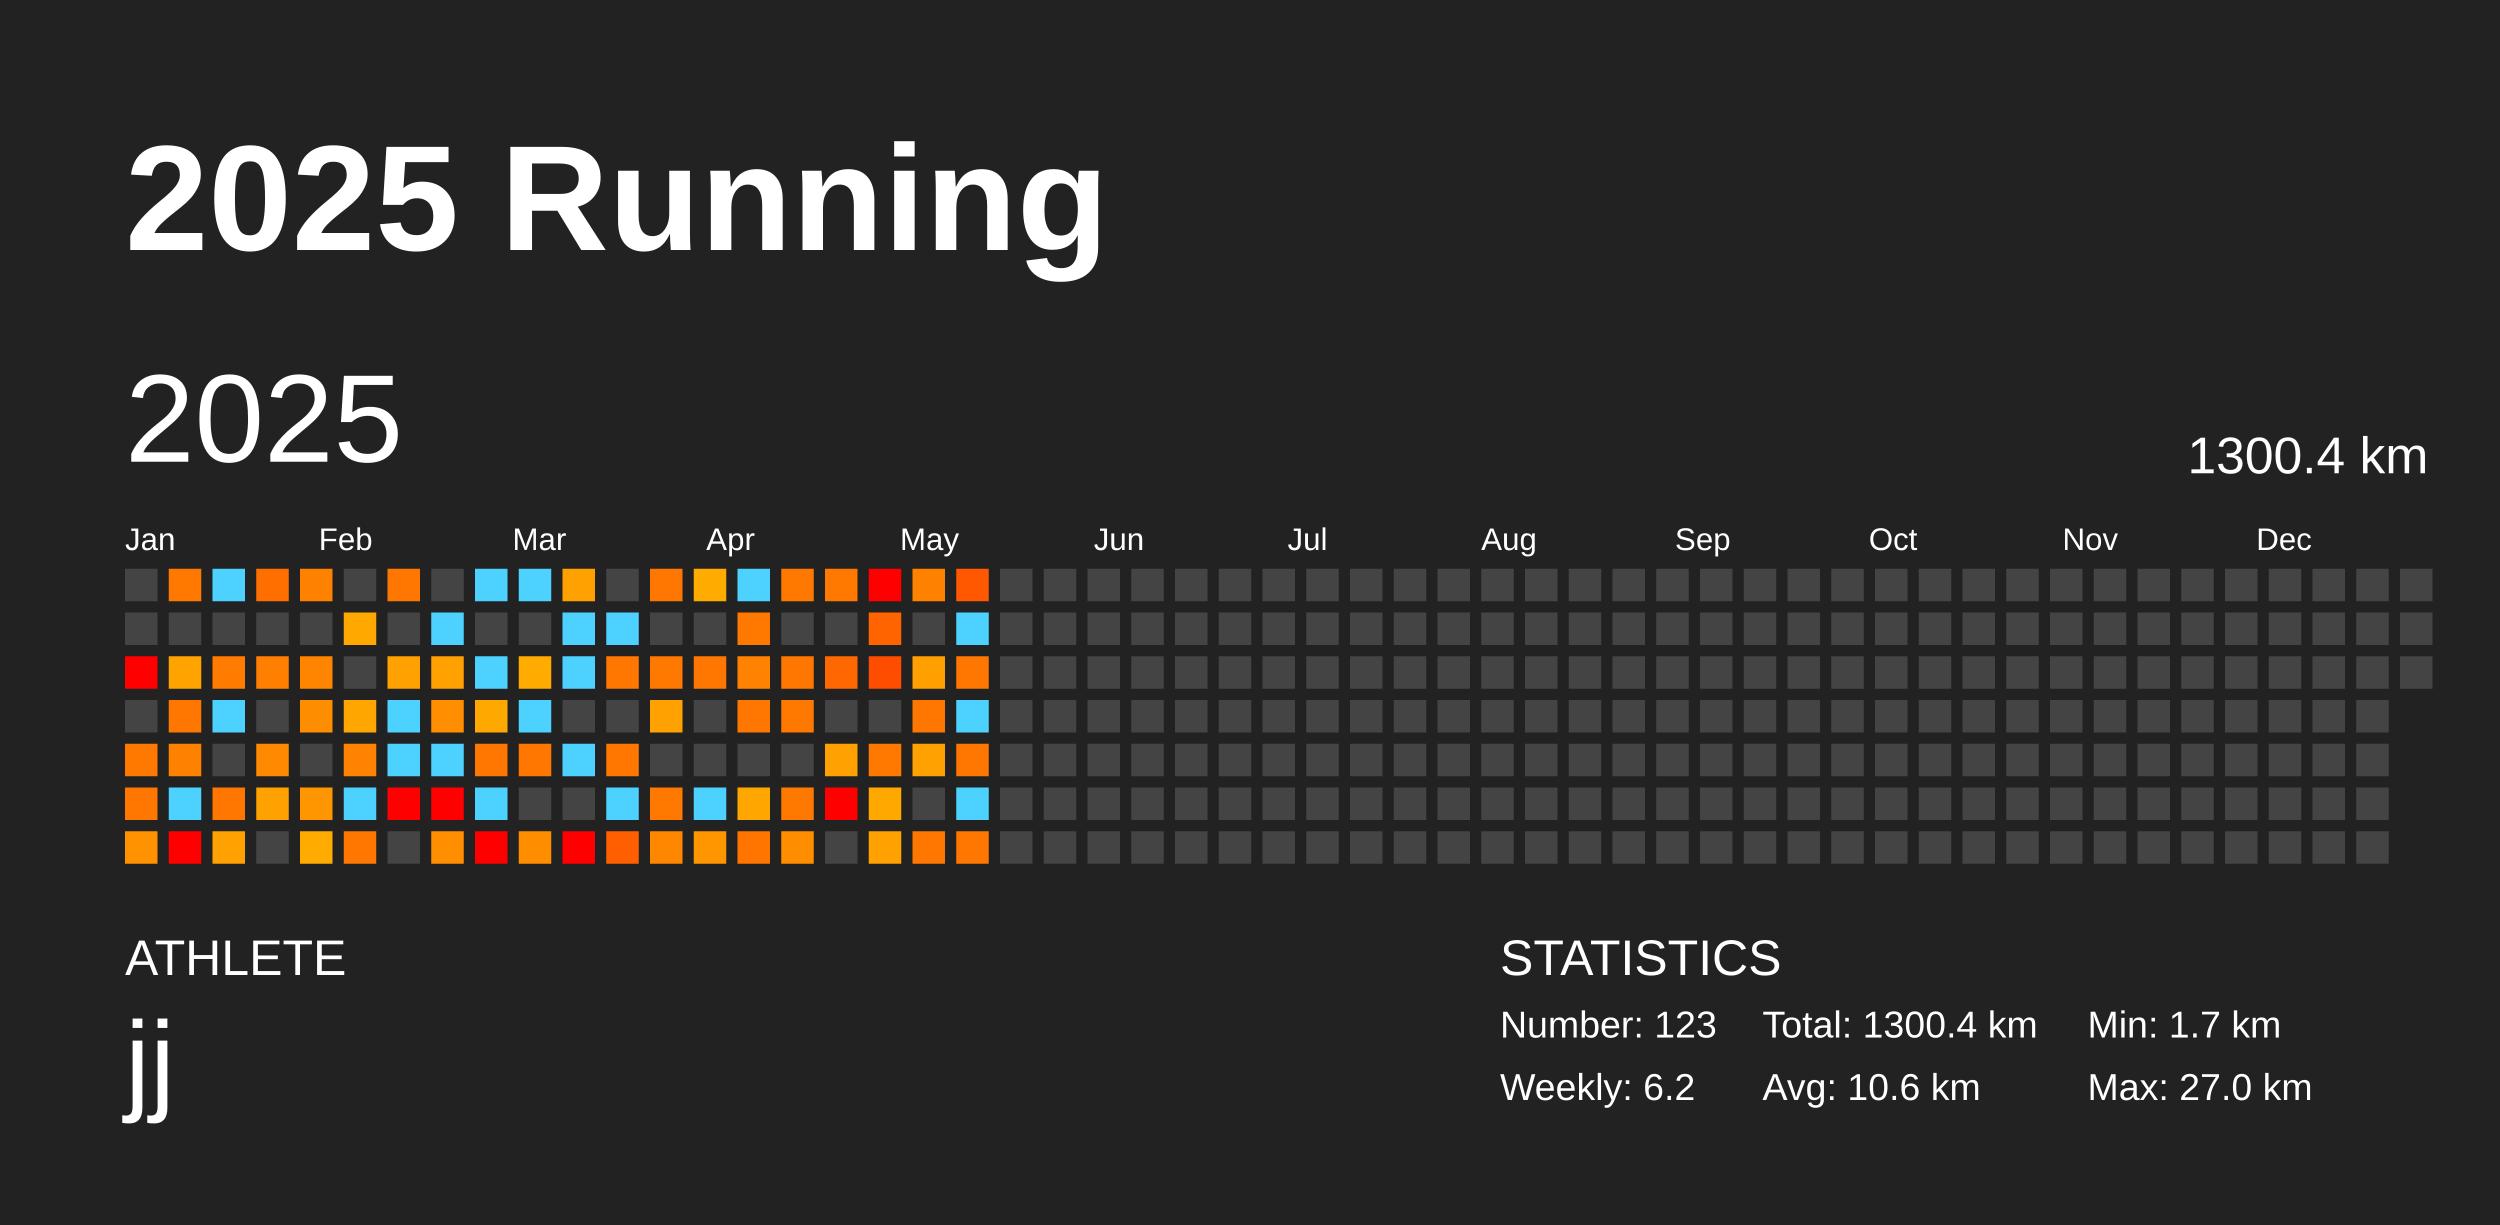
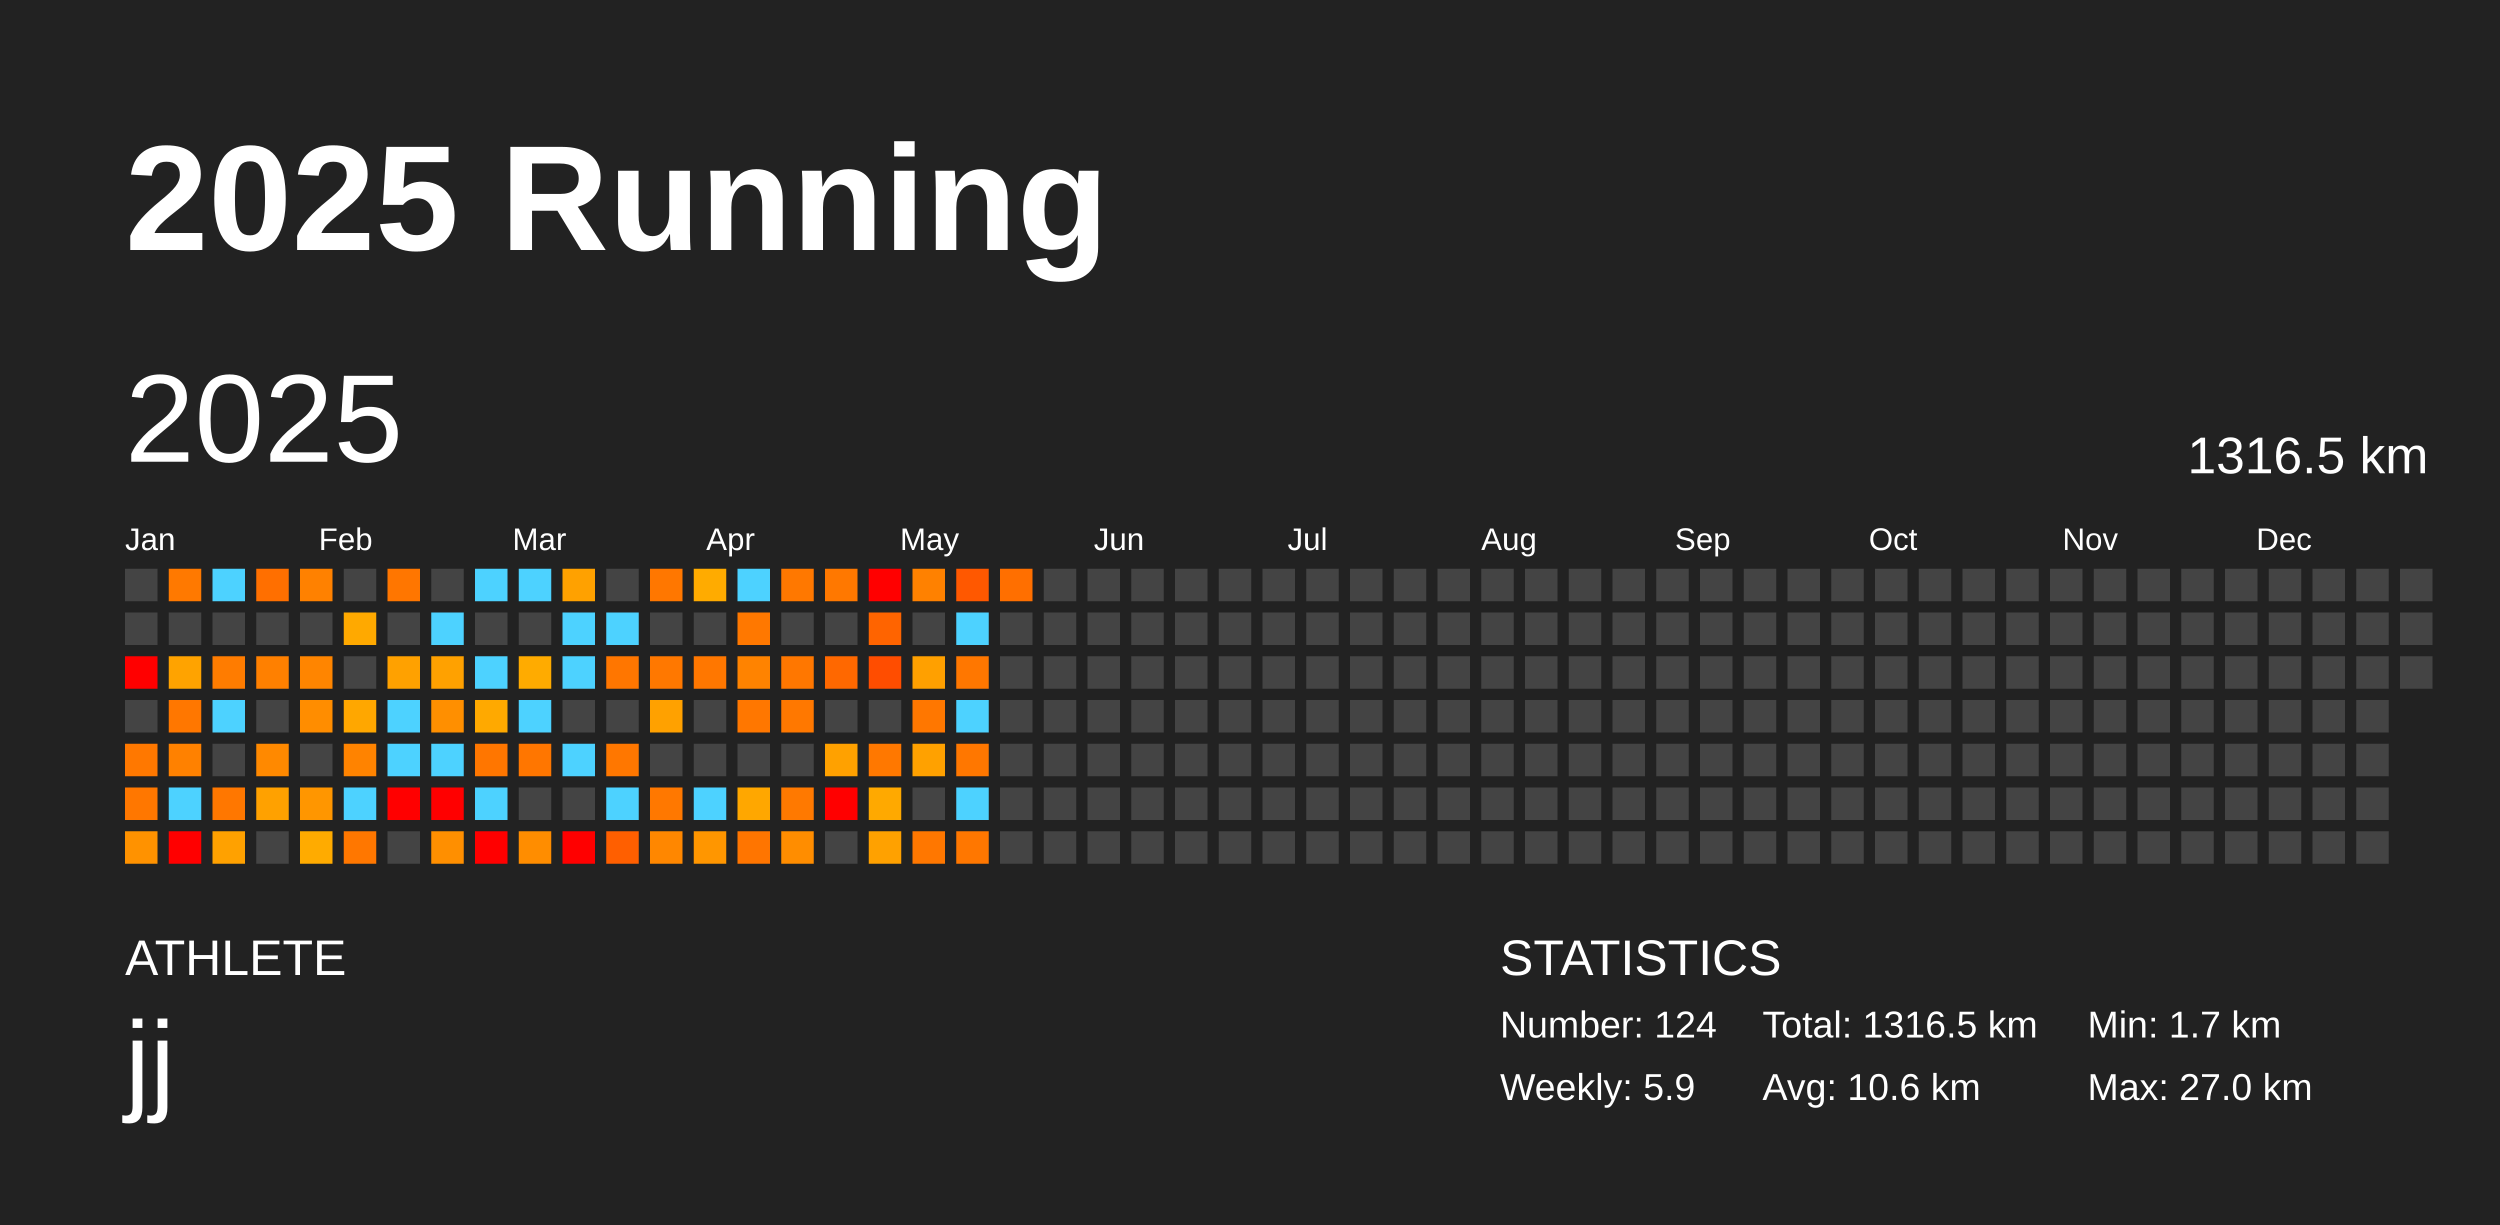
<svg xmlns="http://www.w3.org/2000/svg" baseProfile="full" height="98mm" version="1.1" viewBox="0,0,200,98" width="200mm">
  <defs />
  <rect fill="#222222" height="98" width="200" x="0" y="0" />
  <text fill="#FFFFFF" style="font-size:12px; font-family:Arial; font-weight:bold;" x="10" y="20">2025 Running</text>
  <text fill="#FFFFFF" style="font-size:4px; font-family:Arial" x="10" y="78">ATHLETE</text>
  <text fill="#FFFFFF" style="font-size:9px; font-family:Arial" x="10" y="88">jj</text>
  <text fill="#FFFFFF" style="font-size:4px; font-family:Arial" x="120" y="78">STATISTICS</text>
-   <text fill="#FFFFFF" style="font-size:3px; font-family:Arial" x="120" y="83">Number: 123</text>
-   <text fill="#FFFFFF" style="font-size:3px; font-family:Arial" x="120" y="88">Weekly: 6.2</text>
-   <text fill="#FFFFFF" style="font-size:3px; font-family:Arial" x="141" y="83">Total: 1300.4 km</text>
+   <text fill="#FFFFFF" style="font-size:3px; font-family:Arial" x="120" y="83">Number: 124</text>
+   <text fill="#FFFFFF" style="font-size:3px; font-family:Arial" x="120" y="88">Weekly: 5.9</text>
+   <text fill="#FFFFFF" style="font-size:3px; font-family:Arial" x="141" y="83">Total: 1316.5 km</text>
  <text fill="#FFFFFF" style="font-size:3px; font-family:Arial" x="141" y="88">Avg: 10.6 km</text>
  <text fill="#FFFFFF" style="font-size:3px; font-family:Arial" x="167" y="83">Min: 1.7 km</text>
  <text fill="#FFFFFF" style="font-size:3px; font-family:Arial" x="167" y="88">Max: 27.0 km</text>
  <text dominant-baseline="hanging" fill="#FFFFFF" style="font-size:10.0px; font-family:Arial;" x="10" y="30">2025</text>
-   <text dominant-baseline="hanging" fill="#FFFFFF" style="font-size:4.125px; font-family:Arial;" x="175" y="35">1300.4 km</text>
+   <text dominant-baseline="hanging" fill="#FFFFFF" style="font-size:4.125px; font-family:Arial;" x="175" y="35">1316.5 km</text>
  <text fill="#FFFFFF" style="font-size:2.5px; font-family:Arial" x="10.0" y="44">Jan</text>
  <text fill="#FFFFFF" style="font-size:2.5px; font-family:Arial" x="25.5" y="44">Feb</text>
  <text fill="#FFFFFF" style="font-size:2.5px; font-family:Arial" x="41.0" y="44">Mar</text>
  <text fill="#FFFFFF" style="font-size:2.5px; font-family:Arial" x="56.5" y="44">Apr</text>
  <text fill="#FFFFFF" style="font-size:2.5px; font-family:Arial" x="72.0" y="44">May</text>
  <text fill="#FFFFFF" style="font-size:2.5px; font-family:Arial" x="87.5" y="44">Jun</text>
  <text fill="#FFFFFF" style="font-size:2.5px; font-family:Arial" x="103.0" y="44">Jul</text>
  <text fill="#FFFFFF" style="font-size:2.5px; font-family:Arial" x="118.5" y="44">Aug</text>
  <text fill="#FFFFFF" style="font-size:2.5px; font-family:Arial" x="134.0" y="44">Sep</text>
  <text fill="#FFFFFF" style="font-size:2.5px; font-family:Arial" x="149.5" y="44">Oct</text>
  <text fill="#FFFFFF" style="font-size:2.5px; font-family:Arial" x="165.0" y="44">Nov</text>
  <text fill="#FFFFFF" style="font-size:2.5px; font-family:Arial" x="180.5" y="44">Dec</text>
  <rect fill="#444444" height="2.6" width="2.6" x="10.0" y="45.5" />
  <rect fill="#444444" height="2.6" width="2.6" x="10.0" y="49.0" />
  <rect fill="red" height="2.6" width="2.6" x="10.0" y="52.5" />
  <rect fill="#444444" height="2.6" width="2.6" x="10.0" y="56.0" />
  <rect fill="#ff7800" height="2.6" width="2.6" x="10.0" y="59.5" />
  <rect fill="#ff7700" height="2.6" width="2.6" x="10.0" y="63.0" />
  <rect fill="#ff9200" height="2.6" width="2.6" x="10.0" y="66.5" />
  <rect fill="#ff7900" height="2.6" width="2.6" x="13.5" y="45.5" />
  <rect fill="#444444" height="2.6" width="2.6" x="13.5" y="49.0" />
  <rect fill="#ffa300" height="2.6" width="2.6" x="13.5" y="52.5" />
  <rect fill="#ff7700" height="2.6" width="2.6" x="13.5" y="56.0" />
  <rect fill="#ff8100" height="2.6" width="2.6" x="13.5" y="59.5" />
  <rect fill="#4dd2ff" height="2.6" width="2.6" x="13.5" y="63.0" />
  <rect fill="red" height="2.6" width="2.6" x="13.5" y="66.5" />
  <rect fill="#4dd2ff" height="2.6" width="2.6" x="17.0" y="45.5" />
  <rect fill="#444444" height="2.6" width="2.6" x="17.0" y="49.0" />
  <rect fill="#ff7c00" height="2.6" width="2.6" x="17.0" y="52.5" />
  <rect fill="#4dd2ff" height="2.6" width="2.6" x="17.0" y="56.0" />
  <rect fill="#444444" height="2.6" width="2.6" x="17.0" y="59.5" />
  <rect fill="#ff7700" height="2.6" width="2.6" x="17.0" y="63.0" />
  <rect fill="#ffa100" height="2.6" width="2.6" x="17.0" y="66.5" />
  <rect fill="#ff6f00" height="2.6" width="2.6" x="20.5" y="45.5" />
  <rect fill="#444444" height="2.6" width="2.6" x="20.5" y="49.0" />
  <rect fill="#ff8000" height="2.6" width="2.6" x="20.5" y="52.5" />
  <rect fill="#444444" height="2.6" width="2.6" x="20.5" y="56.0" />
  <rect fill="#ff8900" height="2.6" width="2.6" x="20.5" y="59.5" />
  <rect fill="#ffa100" height="2.6" width="2.6" x="20.5" y="63.0" />
  <rect fill="#444444" height="2.6" width="2.6" x="20.5" y="66.5" />
  <rect fill="#ff8100" height="2.6" width="2.6" x="24.0" y="45.5" />
  <rect fill="#444444" height="2.6" width="2.6" x="24.0" y="49.0" />
  <rect fill="#ff8500" height="2.6" width="2.6" x="24.0" y="52.5" />
  <rect fill="#ff8d00" height="2.6" width="2.6" x="24.0" y="56.0" />
  <rect fill="#444444" height="2.6" width="2.6" x="24.0" y="59.5" />
  <rect fill="#ff9600" height="2.6" width="2.6" x="24.0" y="63.0" />
  <rect fill="#ffab00" height="2.6" width="2.6" x="24.0" y="66.5" />
  <rect fill="#444444" height="2.6" width="2.6" x="27.5" y="45.5" />
  <rect fill="#ffa900" height="2.6" width="2.6" x="27.5" y="49.0" />
  <rect fill="#444444" height="2.6" width="2.6" x="27.5" y="52.5" />
  <rect fill="#ffa700" height="2.6" width="2.6" x="27.5" y="56.0" />
  <rect fill="#ff8300" height="2.6" width="2.6" x="27.5" y="59.5" />
  <rect fill="#4dd2ff" height="2.6" width="2.6" x="27.5" y="63.0" />
  <rect fill="#ff7700" height="2.6" width="2.6" x="27.5" y="66.5" />
  <rect fill="#ff7600" height="2.6" width="2.6" x="31.0" y="45.5" />
  <rect fill="#444444" height="2.6" width="2.6" x="31.0" y="49.0" />
  <rect fill="#ffa100" height="2.6" width="2.6" x="31.0" y="52.5" />
  <rect fill="#4dd2ff" height="2.6" width="2.6" x="31.0" y="56.0" />
  <rect fill="#4dd2ff" height="2.6" width="2.6" x="31.0" y="59.5" />
  <rect fill="red" height="2.6" width="2.6" x="31.0" y="63.0" />
  <rect fill="#444444" height="2.6" width="2.6" x="31.0" y="66.5" />
  <rect fill="#444444" height="2.6" width="2.6" x="34.5" y="45.5" />
  <rect fill="#4dd2ff" height="2.6" width="2.6" x="34.5" y="49.0" />
  <rect fill="#ffa100" height="2.6" width="2.6" x="34.5" y="52.5" />
  <rect fill="#ff8f00" height="2.6" width="2.6" x="34.5" y="56.0" />
  <rect fill="#4dd2ff" height="2.6" width="2.6" x="34.5" y="59.5" />
  <rect fill="red" height="2.6" width="2.6" x="34.5" y="63.0" />
  <rect fill="#ff8f00" height="2.6" width="2.6" x="34.5" y="66.5" />
  <rect fill="#4dd2ff" height="2.6" width="2.6" x="38.0" y="45.5" />
  <rect fill="#444444" height="2.6" width="2.6" x="38.0" y="49.0" />
  <rect fill="#4dd2ff" height="2.6" width="2.6" x="38.0" y="52.5" />
  <rect fill="#ffa900" height="2.6" width="2.6" x="38.0" y="56.0" />
  <rect fill="#ff7600" height="2.6" width="2.6" x="38.0" y="59.5" />
  <rect fill="#4dd2ff" height="2.6" width="2.6" x="38.0" y="63.0" />
  <rect fill="red" height="2.6" width="2.6" x="38.0" y="66.5" />
  <rect fill="#4dd2ff" height="2.6" width="2.6" x="41.5" y="45.5" />
  <rect fill="#444444" height="2.6" width="2.6" x="41.5" y="49.0" />
  <rect fill="#ffab00" height="2.6" width="2.6" x="41.5" y="52.5" />
  <rect fill="#4dd2ff" height="2.6" width="2.6" x="41.5" y="56.0" />
  <rect fill="#ff7600" height="2.6" width="2.6" x="41.5" y="59.5" />
  <rect fill="#444444" height="2.6" width="2.6" x="41.5" y="63.0" />
  <rect fill="#ff8d00" height="2.6" width="2.6" x="41.5" y="66.5" />
  <rect fill="#ffa100" height="2.6" width="2.6" x="45.0" y="45.5" />
  <rect fill="#4dd2ff" height="2.6" width="2.6" x="45.0" y="49.0" />
  <rect fill="#4dd2ff" height="2.6" width="2.6" x="45.0" y="52.5" />
  <rect fill="#444444" height="2.6" width="2.6" x="45.0" y="56.0" />
  <rect fill="#4dd2ff" height="2.6" width="2.6" x="45.0" y="59.5" />
  <rect fill="#444444" height="2.6" width="2.6" x="45.0" y="63.0" />
  <rect fill="red" height="2.6" width="2.6" x="45.0" y="66.5" />
  <rect fill="#444444" height="2.6" width="2.6" x="48.5" y="45.5" />
  <rect fill="#4dd2ff" height="2.6" width="2.6" x="48.5" y="49.0" />
  <rect fill="#ff7600" height="2.6" width="2.6" x="48.5" y="52.5" />
  <rect fill="#444444" height="2.6" width="2.6" x="48.5" y="56.0" />
  <rect fill="#ff7700" height="2.6" width="2.6" x="48.5" y="59.5" />
  <rect fill="#4dd2ff" height="2.6" width="2.6" x="48.5" y="63.0" />
  <rect fill="#ff5f00" height="2.6" width="2.6" x="48.5" y="66.5" />
  <rect fill="#ff7700" height="2.6" width="2.6" x="52.0" y="45.5" />
  <rect fill="#444444" height="2.6" width="2.6" x="52.0" y="49.0" />
  <rect fill="#ff7800" height="2.6" width="2.6" x="52.0" y="52.5" />
  <rect fill="#ffa100" height="2.6" width="2.6" x="52.0" y="56.0" />
  <rect fill="#444444" height="2.6" width="2.6" x="52.0" y="59.5" />
  <rect fill="#ff7800" height="2.6" width="2.6" x="52.0" y="63.0" />
  <rect fill="#ff8700" height="2.6" width="2.6" x="52.0" y="66.5" />
  <rect fill="#ffab00" height="2.6" width="2.6" x="55.5" y="45.5" />
  <rect fill="#444444" height="2.6" width="2.6" x="55.5" y="49.0" />
  <rect fill="#ff7700" height="2.6" width="2.6" x="55.5" y="52.5" />
  <rect fill="#444444" height="2.6" width="2.6" x="55.5" y="56.0" />
  <rect fill="#444444" height="2.6" width="2.6" x="55.5" y="59.5" />
  <rect fill="#4dd2ff" height="2.6" width="2.6" x="55.5" y="63.0" />
  <rect fill="#ff9600" height="2.6" width="2.6" x="55.5" y="66.5" />
  <rect fill="#4dd2ff" height="2.6" width="2.6" x="59.0" y="45.5" />
  <rect fill="#ff7800" height="2.6" width="2.6" x="59.0" y="49.0" />
  <rect fill="#ff8300" height="2.6" width="2.6" x="59.0" y="52.5" />
  <rect fill="#ff7700" height="2.6" width="2.6" x="59.0" y="56.0" />
  <rect fill="#444444" height="2.6" width="2.6" x="59.0" y="59.5" />
  <rect fill="#ffa700" height="2.6" width="2.6" x="59.0" y="63.0" />
  <rect fill="#ff7500" height="2.6" width="2.6" x="59.0" y="66.5" />
  <rect fill="#ff7800" height="2.6" width="2.6" x="62.5" y="45.5" />
  <rect fill="#444444" height="2.6" width="2.6" x="62.5" y="49.0" />
  <rect fill="#ff7700" height="2.6" width="2.6" x="62.5" y="52.5" />
  <rect fill="#ff7800" height="2.6" width="2.6" x="62.5" y="56.0" />
  <rect fill="#444444" height="2.6" width="2.6" x="62.5" y="59.5" />
  <rect fill="#ff7900" height="2.6" width="2.6" x="62.5" y="63.0" />
  <rect fill="#ff8d00" height="2.6" width="2.6" x="62.5" y="66.5" />
  <rect fill="#ff7800" height="2.6" width="2.6" x="66.0" y="45.5" />
  <rect fill="#444444" height="2.6" width="2.6" x="66.0" y="49.0" />
  <rect fill="#ff6800" height="2.6" width="2.6" x="66.0" y="52.5" />
  <rect fill="#444444" height="2.6" width="2.6" x="66.0" y="56.0" />
  <rect fill="#ffa100" height="2.6" width="2.6" x="66.0" y="59.5" />
  <rect fill="red" height="2.6" width="2.6" x="66.0" y="63.0" />
  <rect fill="#444444" height="2.6" width="2.6" x="66.0" y="66.5" />
  <rect fill="red" height="2.6" width="2.6" x="69.5" y="45.5" />
  <rect fill="#ff6400" height="2.6" width="2.6" x="69.5" y="49.0" />
  <rect fill="#ff4d00" height="2.6" width="2.6" x="69.5" y="52.5" />
  <rect fill="#444444" height="2.6" width="2.6" x="69.5" y="56.0" />
  <rect fill="#ff7800" height="2.6" width="2.6" x="69.5" y="59.5" />
  <rect fill="#ffa900" height="2.6" width="2.6" x="69.5" y="63.0" />
  <rect fill="#ffa100" height="2.6" width="2.6" x="69.5" y="66.5" />
  <rect fill="#ff8100" height="2.6" width="2.6" x="73.0" y="45.5" />
  <rect fill="#444444" height="2.6" width="2.6" x="73.0" y="49.0" />
  <rect fill="#ffa000" height="2.6" width="2.6" x="73.0" y="52.5" />
  <rect fill="#ff7700" height="2.6" width="2.6" x="73.0" y="56.0" />
  <rect fill="#ffa100" height="2.6" width="2.6" x="73.0" y="59.5" />
  <rect fill="#444444" height="2.6" width="2.6" x="73.0" y="63.0" />
  <rect fill="#ff7700" height="2.6" width="2.6" x="73.0" y="66.5" />
  <rect fill="#ff5800" height="2.6" width="2.6" x="76.5" y="45.5" />
  <rect fill="#4dd2ff" height="2.6" width="2.6" x="76.5" y="49.0" />
  <rect fill="#ff7700" height="2.6" width="2.6" x="76.5" y="52.5" />
  <rect fill="#4dd2ff" height="2.6" width="2.6" x="76.5" y="56.0" />
  <rect fill="#ff7700" height="2.6" width="2.6" x="76.5" y="59.5" />
  <rect fill="#4dd2ff" height="2.6" width="2.6" x="76.5" y="63.0" />
  <rect fill="#ff7700" height="2.6" width="2.6" x="76.5" y="66.5" />
-   <rect fill="#444444" height="2.6" width="2.6" x="80.0" y="45.5" />
+   <rect fill="#ff6f00" height="2.6" width="2.6" x="80.0" y="45.5" />
  <rect fill="#444444" height="2.6" width="2.6" x="80.0" y="49.0" />
  <rect fill="#444444" height="2.6" width="2.6" x="80.0" y="52.5" />
  <rect fill="#444444" height="2.6" width="2.6" x="80.0" y="56.0" />
  <rect fill="#444444" height="2.6" width="2.6" x="80.0" y="59.5" />
  <rect fill="#444444" height="2.6" width="2.6" x="80.0" y="63.0" />
  <rect fill="#444444" height="2.6" width="2.6" x="80.0" y="66.5" />
  <rect fill="#444444" height="2.6" width="2.6" x="83.5" y="45.5" />
  <rect fill="#444444" height="2.6" width="2.6" x="83.5" y="49.0" />
  <rect fill="#444444" height="2.6" width="2.6" x="83.5" y="52.5" />
  <rect fill="#444444" height="2.6" width="2.6" x="83.5" y="56.0" />
  <rect fill="#444444" height="2.6" width="2.6" x="83.5" y="59.5" />
  <rect fill="#444444" height="2.6" width="2.6" x="83.5" y="63.0" />
  <rect fill="#444444" height="2.6" width="2.6" x="83.5" y="66.5" />
  <rect fill="#444444" height="2.6" width="2.6" x="87.0" y="45.5" />
  <rect fill="#444444" height="2.6" width="2.6" x="87.0" y="49.0" />
  <rect fill="#444444" height="2.6" width="2.6" x="87.0" y="52.5" />
  <rect fill="#444444" height="2.6" width="2.6" x="87.0" y="56.0" />
  <rect fill="#444444" height="2.6" width="2.6" x="87.0" y="59.5" />
  <rect fill="#444444" height="2.6" width="2.6" x="87.0" y="63.0" />
  <rect fill="#444444" height="2.6" width="2.6" x="87.0" y="66.5" />
  <rect fill="#444444" height="2.6" width="2.6" x="90.5" y="45.5" />
  <rect fill="#444444" height="2.6" width="2.6" x="90.5" y="49.0" />
  <rect fill="#444444" height="2.6" width="2.6" x="90.5" y="52.5" />
  <rect fill="#444444" height="2.6" width="2.6" x="90.5" y="56.0" />
  <rect fill="#444444" height="2.6" width="2.6" x="90.5" y="59.5" />
  <rect fill="#444444" height="2.6" width="2.6" x="90.5" y="63.0" />
  <rect fill="#444444" height="2.6" width="2.6" x="90.5" y="66.5" />
  <rect fill="#444444" height="2.6" width="2.6" x="94.0" y="45.5" />
  <rect fill="#444444" height="2.6" width="2.6" x="94.0" y="49.0" />
  <rect fill="#444444" height="2.6" width="2.6" x="94.0" y="52.5" />
  <rect fill="#444444" height="2.6" width="2.6" x="94.0" y="56.0" />
  <rect fill="#444444" height="2.6" width="2.6" x="94.0" y="59.5" />
  <rect fill="#444444" height="2.6" width="2.6" x="94.0" y="63.0" />
  <rect fill="#444444" height="2.6" width="2.6" x="94.0" y="66.5" />
  <rect fill="#444444" height="2.6" width="2.6" x="97.5" y="45.5" />
  <rect fill="#444444" height="2.6" width="2.6" x="97.5" y="49.0" />
  <rect fill="#444444" height="2.6" width="2.6" x="97.5" y="52.5" />
  <rect fill="#444444" height="2.6" width="2.6" x="97.5" y="56.0" />
  <rect fill="#444444" height="2.6" width="2.6" x="97.5" y="59.5" />
  <rect fill="#444444" height="2.6" width="2.6" x="97.5" y="63.0" />
  <rect fill="#444444" height="2.6" width="2.6" x="97.5" y="66.5" />
  <rect fill="#444444" height="2.6" width="2.6" x="101.0" y="45.5" />
  <rect fill="#444444" height="2.6" width="2.6" x="101.0" y="49.0" />
  <rect fill="#444444" height="2.6" width="2.6" x="101.0" y="52.5" />
  <rect fill="#444444" height="2.6" width="2.6" x="101.0" y="56.0" />
  <rect fill="#444444" height="2.6" width="2.6" x="101.0" y="59.5" />
  <rect fill="#444444" height="2.6" width="2.6" x="101.0" y="63.0" />
  <rect fill="#444444" height="2.6" width="2.6" x="101.0" y="66.5" />
  <rect fill="#444444" height="2.6" width="2.6" x="104.5" y="45.5" />
  <rect fill="#444444" height="2.6" width="2.6" x="104.5" y="49.0" />
  <rect fill="#444444" height="2.6" width="2.6" x="104.5" y="52.5" />
  <rect fill="#444444" height="2.6" width="2.6" x="104.5" y="56.0" />
  <rect fill="#444444" height="2.6" width="2.6" x="104.5" y="59.5" />
  <rect fill="#444444" height="2.6" width="2.6" x="104.5" y="63.0" />
  <rect fill="#444444" height="2.6" width="2.6" x="104.5" y="66.5" />
  <rect fill="#444444" height="2.6" width="2.6" x="108.0" y="45.5" />
  <rect fill="#444444" height="2.6" width="2.6" x="108.0" y="49.0" />
  <rect fill="#444444" height="2.6" width="2.6" x="108.0" y="52.5" />
  <rect fill="#444444" height="2.6" width="2.6" x="108.0" y="56.0" />
  <rect fill="#444444" height="2.6" width="2.6" x="108.0" y="59.5" />
  <rect fill="#444444" height="2.6" width="2.6" x="108.0" y="63.0" />
  <rect fill="#444444" height="2.6" width="2.6" x="108.0" y="66.5" />
  <rect fill="#444444" height="2.6" width="2.6" x="111.5" y="45.5" />
  <rect fill="#444444" height="2.6" width="2.6" x="111.5" y="49.0" />
  <rect fill="#444444" height="2.6" width="2.6" x="111.5" y="52.5" />
  <rect fill="#444444" height="2.6" width="2.6" x="111.5" y="56.0" />
  <rect fill="#444444" height="2.6" width="2.6" x="111.5" y="59.5" />
  <rect fill="#444444" height="2.6" width="2.6" x="111.5" y="63.0" />
  <rect fill="#444444" height="2.6" width="2.6" x="111.5" y="66.5" />
  <rect fill="#444444" height="2.6" width="2.6" x="115.0" y="45.5" />
  <rect fill="#444444" height="2.6" width="2.6" x="115.0" y="49.0" />
  <rect fill="#444444" height="2.6" width="2.6" x="115.0" y="52.5" />
  <rect fill="#444444" height="2.6" width="2.6" x="115.0" y="56.0" />
  <rect fill="#444444" height="2.6" width="2.6" x="115.0" y="59.5" />
  <rect fill="#444444" height="2.6" width="2.6" x="115.0" y="63.0" />
  <rect fill="#444444" height="2.6" width="2.6" x="115.0" y="66.5" />
  <rect fill="#444444" height="2.6" width="2.6" x="118.5" y="45.5" />
  <rect fill="#444444" height="2.6" width="2.6" x="118.5" y="49.0" />
  <rect fill="#444444" height="2.6" width="2.6" x="118.5" y="52.5" />
  <rect fill="#444444" height="2.6" width="2.6" x="118.5" y="56.0" />
  <rect fill="#444444" height="2.6" width="2.6" x="118.5" y="59.5" />
  <rect fill="#444444" height="2.6" width="2.6" x="118.5" y="63.0" />
  <rect fill="#444444" height="2.6" width="2.6" x="118.5" y="66.5" />
  <rect fill="#444444" height="2.6" width="2.6" x="122.0" y="45.5" />
  <rect fill="#444444" height="2.6" width="2.6" x="122.0" y="49.0" />
  <rect fill="#444444" height="2.6" width="2.6" x="122.0" y="52.5" />
  <rect fill="#444444" height="2.6" width="2.6" x="122.0" y="56.0" />
  <rect fill="#444444" height="2.6" width="2.6" x="122.0" y="59.5" />
  <rect fill="#444444" height="2.6" width="2.6" x="122.0" y="63.0" />
  <rect fill="#444444" height="2.6" width="2.6" x="122.0" y="66.5" />
  <rect fill="#444444" height="2.6" width="2.6" x="125.5" y="45.5" />
  <rect fill="#444444" height="2.6" width="2.6" x="125.5" y="49.0" />
  <rect fill="#444444" height="2.6" width="2.6" x="125.5" y="52.5" />
  <rect fill="#444444" height="2.6" width="2.6" x="125.5" y="56.0" />
  <rect fill="#444444" height="2.6" width="2.6" x="125.5" y="59.5" />
  <rect fill="#444444" height="2.6" width="2.6" x="125.5" y="63.0" />
  <rect fill="#444444" height="2.6" width="2.6" x="125.5" y="66.5" />
  <rect fill="#444444" height="2.6" width="2.6" x="129.0" y="45.5" />
  <rect fill="#444444" height="2.6" width="2.6" x="129.0" y="49.0" />
  <rect fill="#444444" height="2.6" width="2.6" x="129.0" y="52.5" />
  <rect fill="#444444" height="2.6" width="2.6" x="129.0" y="56.0" />
  <rect fill="#444444" height="2.6" width="2.6" x="129.0" y="59.5" />
  <rect fill="#444444" height="2.6" width="2.6" x="129.0" y="63.0" />
  <rect fill="#444444" height="2.6" width="2.6" x="129.0" y="66.5" />
  <rect fill="#444444" height="2.6" width="2.6" x="132.5" y="45.5" />
  <rect fill="#444444" height="2.6" width="2.6" x="132.5" y="49.0" />
  <rect fill="#444444" height="2.6" width="2.6" x="132.5" y="52.5" />
  <rect fill="#444444" height="2.6" width="2.6" x="132.5" y="56.0" />
  <rect fill="#444444" height="2.6" width="2.6" x="132.5" y="59.5" />
  <rect fill="#444444" height="2.6" width="2.6" x="132.5" y="63.0" />
  <rect fill="#444444" height="2.6" width="2.6" x="132.5" y="66.5" />
  <rect fill="#444444" height="2.6" width="2.6" x="136.0" y="45.5" />
  <rect fill="#444444" height="2.6" width="2.6" x="136.0" y="49.0" />
  <rect fill="#444444" height="2.6" width="2.6" x="136.0" y="52.5" />
  <rect fill="#444444" height="2.6" width="2.6" x="136.0" y="56.0" />
  <rect fill="#444444" height="2.6" width="2.6" x="136.0" y="59.5" />
  <rect fill="#444444" height="2.6" width="2.6" x="136.0" y="63.0" />
  <rect fill="#444444" height="2.6" width="2.6" x="136.0" y="66.5" />
  <rect fill="#444444" height="2.6" width="2.6" x="139.5" y="45.5" />
  <rect fill="#444444" height="2.6" width="2.6" x="139.5" y="49.0" />
  <rect fill="#444444" height="2.6" width="2.6" x="139.5" y="52.5" />
  <rect fill="#444444" height="2.6" width="2.6" x="139.5" y="56.0" />
  <rect fill="#444444" height="2.6" width="2.6" x="139.5" y="59.5" />
  <rect fill="#444444" height="2.6" width="2.6" x="139.5" y="63.0" />
  <rect fill="#444444" height="2.6" width="2.6" x="139.5" y="66.5" />
  <rect fill="#444444" height="2.6" width="2.6" x="143.0" y="45.5" />
  <rect fill="#444444" height="2.6" width="2.6" x="143.0" y="49.0" />
  <rect fill="#444444" height="2.6" width="2.6" x="143.0" y="52.5" />
  <rect fill="#444444" height="2.6" width="2.6" x="143.0" y="56.0" />
  <rect fill="#444444" height="2.6" width="2.6" x="143.0" y="59.5" />
  <rect fill="#444444" height="2.6" width="2.6" x="143.0" y="63.0" />
  <rect fill="#444444" height="2.6" width="2.6" x="143.0" y="66.5" />
  <rect fill="#444444" height="2.6" width="2.6" x="146.5" y="45.5" />
  <rect fill="#444444" height="2.6" width="2.6" x="146.5" y="49.0" />
  <rect fill="#444444" height="2.6" width="2.6" x="146.5" y="52.5" />
  <rect fill="#444444" height="2.6" width="2.6" x="146.5" y="56.0" />
  <rect fill="#444444" height="2.6" width="2.6" x="146.5" y="59.5" />
  <rect fill="#444444" height="2.6" width="2.6" x="146.5" y="63.0" />
  <rect fill="#444444" height="2.6" width="2.6" x="146.5" y="66.5" />
  <rect fill="#444444" height="2.6" width="2.6" x="150.0" y="45.5" />
  <rect fill="#444444" height="2.6" width="2.6" x="150.0" y="49.0" />
  <rect fill="#444444" height="2.6" width="2.6" x="150.0" y="52.5" />
  <rect fill="#444444" height="2.6" width="2.6" x="150.0" y="56.0" />
  <rect fill="#444444" height="2.6" width="2.6" x="150.0" y="59.5" />
  <rect fill="#444444" height="2.6" width="2.6" x="150.0" y="63.0" />
  <rect fill="#444444" height="2.6" width="2.6" x="150.0" y="66.5" />
  <rect fill="#444444" height="2.6" width="2.6" x="153.5" y="45.5" />
  <rect fill="#444444" height="2.6" width="2.6" x="153.5" y="49.0" />
  <rect fill="#444444" height="2.6" width="2.6" x="153.5" y="52.5" />
  <rect fill="#444444" height="2.6" width="2.6" x="153.5" y="56.0" />
  <rect fill="#444444" height="2.6" width="2.6" x="153.5" y="59.5" />
  <rect fill="#444444" height="2.6" width="2.6" x="153.5" y="63.0" />
  <rect fill="#444444" height="2.6" width="2.6" x="153.5" y="66.5" />
  <rect fill="#444444" height="2.6" width="2.6" x="157.0" y="45.5" />
  <rect fill="#444444" height="2.6" width="2.6" x="157.0" y="49.0" />
  <rect fill="#444444" height="2.6" width="2.6" x="157.0" y="52.5" />
  <rect fill="#444444" height="2.6" width="2.6" x="157.0" y="56.0" />
  <rect fill="#444444" height="2.6" width="2.6" x="157.0" y="59.5" />
  <rect fill="#444444" height="2.6" width="2.6" x="157.0" y="63.0" />
  <rect fill="#444444" height="2.6" width="2.6" x="157.0" y="66.5" />
  <rect fill="#444444" height="2.6" width="2.6" x="160.5" y="45.5" />
  <rect fill="#444444" height="2.6" width="2.6" x="160.5" y="49.0" />
  <rect fill="#444444" height="2.6" width="2.6" x="160.5" y="52.5" />
  <rect fill="#444444" height="2.6" width="2.6" x="160.5" y="56.0" />
  <rect fill="#444444" height="2.6" width="2.6" x="160.5" y="59.5" />
  <rect fill="#444444" height="2.6" width="2.6" x="160.5" y="63.0" />
  <rect fill="#444444" height="2.6" width="2.6" x="160.5" y="66.5" />
  <rect fill="#444444" height="2.6" width="2.6" x="164.0" y="45.5" />
  <rect fill="#444444" height="2.6" width="2.6" x="164.0" y="49.0" />
  <rect fill="#444444" height="2.6" width="2.6" x="164.0" y="52.5" />
  <rect fill="#444444" height="2.6" width="2.6" x="164.0" y="56.0" />
  <rect fill="#444444" height="2.6" width="2.6" x="164.0" y="59.5" />
  <rect fill="#444444" height="2.6" width="2.6" x="164.0" y="63.0" />
  <rect fill="#444444" height="2.6" width="2.6" x="164.0" y="66.5" />
  <rect fill="#444444" height="2.6" width="2.6" x="167.5" y="45.5" />
  <rect fill="#444444" height="2.6" width="2.6" x="167.5" y="49.0" />
  <rect fill="#444444" height="2.6" width="2.6" x="167.5" y="52.5" />
  <rect fill="#444444" height="2.6" width="2.6" x="167.5" y="56.0" />
  <rect fill="#444444" height="2.6" width="2.6" x="167.5" y="59.5" />
  <rect fill="#444444" height="2.6" width="2.6" x="167.5" y="63.0" />
  <rect fill="#444444" height="2.6" width="2.6" x="167.5" y="66.5" />
  <rect fill="#444444" height="2.6" width="2.6" x="171.0" y="45.5" />
  <rect fill="#444444" height="2.6" width="2.6" x="171.0" y="49.0" />
  <rect fill="#444444" height="2.6" width="2.6" x="171.0" y="52.5" />
  <rect fill="#444444" height="2.6" width="2.6" x="171.0" y="56.0" />
  <rect fill="#444444" height="2.6" width="2.6" x="171.0" y="59.5" />
  <rect fill="#444444" height="2.6" width="2.6" x="171.0" y="63.0" />
  <rect fill="#444444" height="2.6" width="2.6" x="171.0" y="66.5" />
  <rect fill="#444444" height="2.6" width="2.6" x="174.5" y="45.5" />
  <rect fill="#444444" height="2.6" width="2.6" x="174.5" y="49.0" />
  <rect fill="#444444" height="2.6" width="2.6" x="174.5" y="52.5" />
  <rect fill="#444444" height="2.6" width="2.6" x="174.5" y="56.0" />
  <rect fill="#444444" height="2.6" width="2.6" x="174.5" y="59.5" />
  <rect fill="#444444" height="2.6" width="2.6" x="174.5" y="63.0" />
  <rect fill="#444444" height="2.6" width="2.6" x="174.5" y="66.5" />
  <rect fill="#444444" height="2.6" width="2.6" x="178.0" y="45.5" />
  <rect fill="#444444" height="2.6" width="2.6" x="178.0" y="49.0" />
  <rect fill="#444444" height="2.6" width="2.6" x="178.0" y="52.5" />
  <rect fill="#444444" height="2.6" width="2.6" x="178.0" y="56.0" />
  <rect fill="#444444" height="2.6" width="2.6" x="178.0" y="59.5" />
  <rect fill="#444444" height="2.6" width="2.6" x="178.0" y="63.0" />
  <rect fill="#444444" height="2.6" width="2.6" x="178.0" y="66.5" />
  <rect fill="#444444" height="2.6" width="2.6" x="181.5" y="45.5" />
  <rect fill="#444444" height="2.6" width="2.6" x="181.5" y="49.0" />
  <rect fill="#444444" height="2.6" width="2.6" x="181.5" y="52.5" />
  <rect fill="#444444" height="2.6" width="2.6" x="181.5" y="56.0" />
  <rect fill="#444444" height="2.6" width="2.6" x="181.5" y="59.5" />
  <rect fill="#444444" height="2.6" width="2.6" x="181.5" y="63.0" />
  <rect fill="#444444" height="2.6" width="2.6" x="181.5" y="66.5" />
  <rect fill="#444444" height="2.6" width="2.6" x="185.0" y="45.5" />
  <rect fill="#444444" height="2.6" width="2.6" x="185.0" y="49.0" />
  <rect fill="#444444" height="2.6" width="2.6" x="185.0" y="52.5" />
  <rect fill="#444444" height="2.6" width="2.6" x="185.0" y="56.0" />
  <rect fill="#444444" height="2.6" width="2.6" x="185.0" y="59.5" />
  <rect fill="#444444" height="2.6" width="2.6" x="185.0" y="63.0" />
  <rect fill="#444444" height="2.6" width="2.6" x="185.0" y="66.5" />
  <rect fill="#444444" height="2.6" width="2.6" x="188.5" y="45.5" />
  <rect fill="#444444" height="2.6" width="2.6" x="188.5" y="49.0" />
  <rect fill="#444444" height="2.6" width="2.6" x="188.5" y="52.5" />
  <rect fill="#444444" height="2.6" width="2.6" x="188.5" y="56.0" />
  <rect fill="#444444" height="2.6" width="2.6" x="188.5" y="59.5" />
  <rect fill="#444444" height="2.6" width="2.6" x="188.5" y="63.0" />
  <rect fill="#444444" height="2.6" width="2.6" x="188.5" y="66.5" />
  <rect fill="#444444" height="2.6" width="2.6" x="192.0" y="45.5" />
  <rect fill="#444444" height="2.6" width="2.6" x="192.0" y="49.0" />
  <rect fill="#444444" height="2.6" width="2.6" x="192.0" y="52.5" />
</svg>
